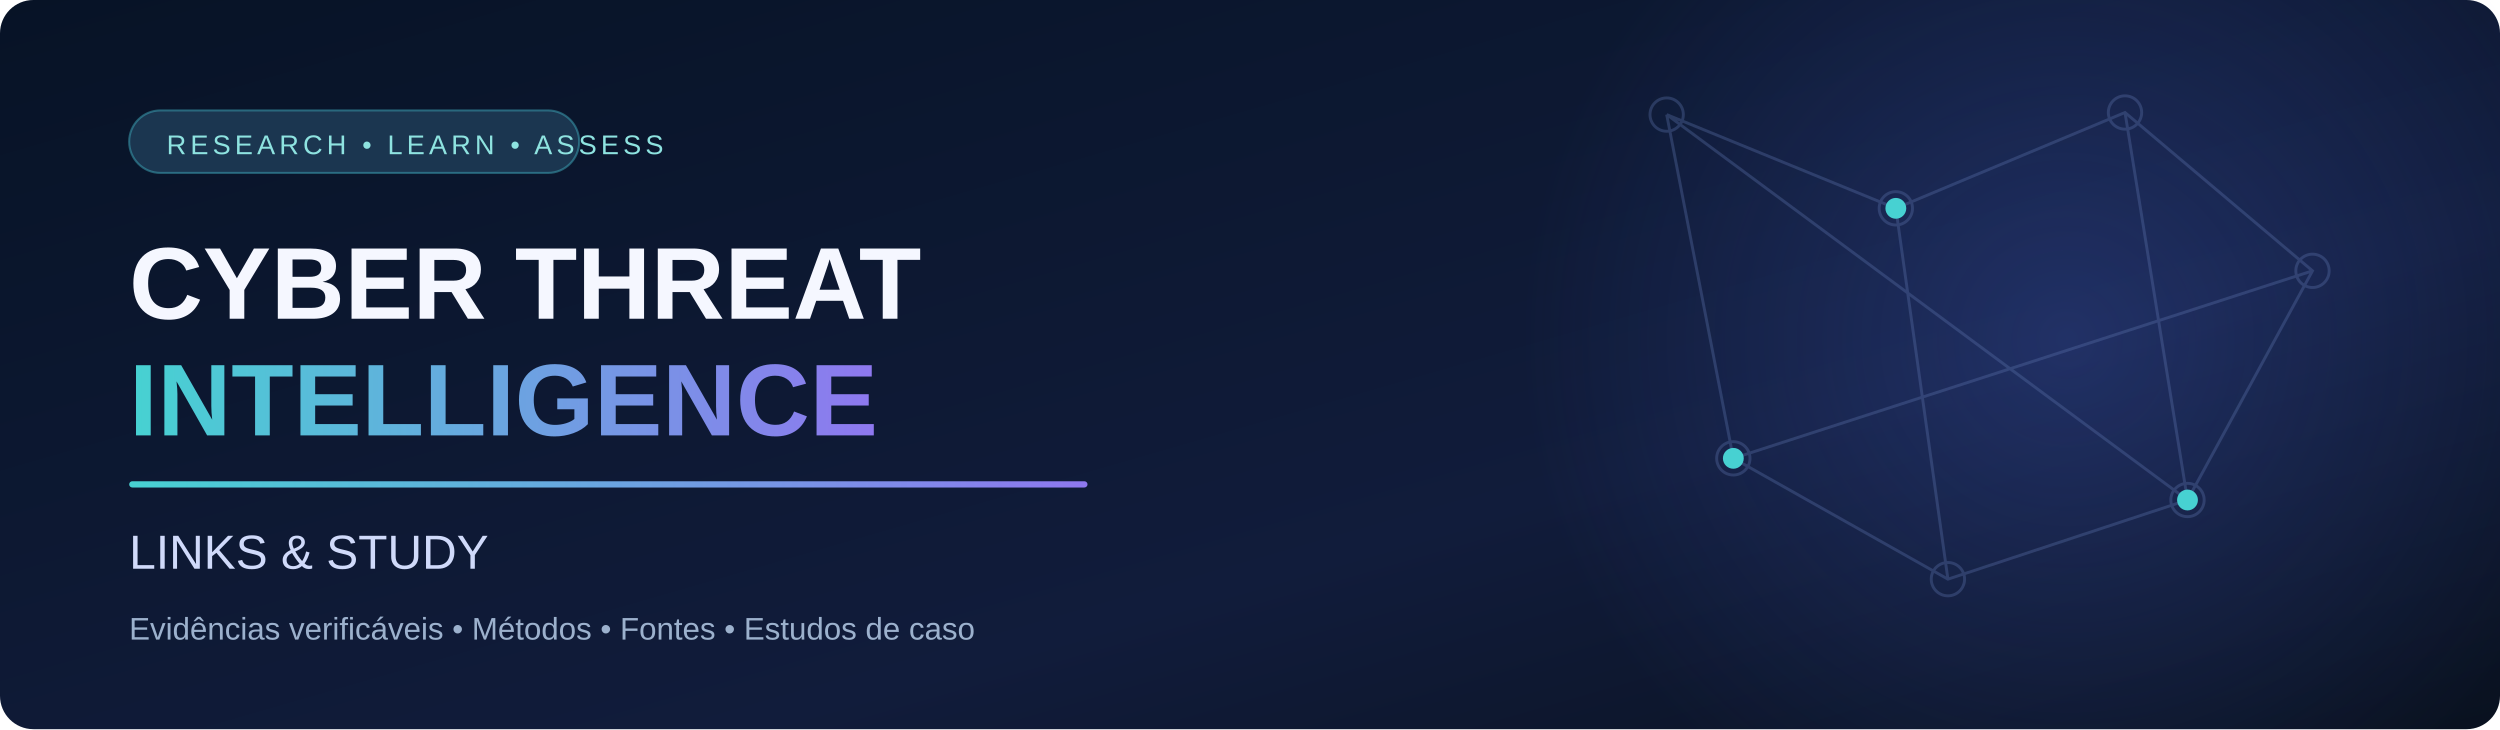
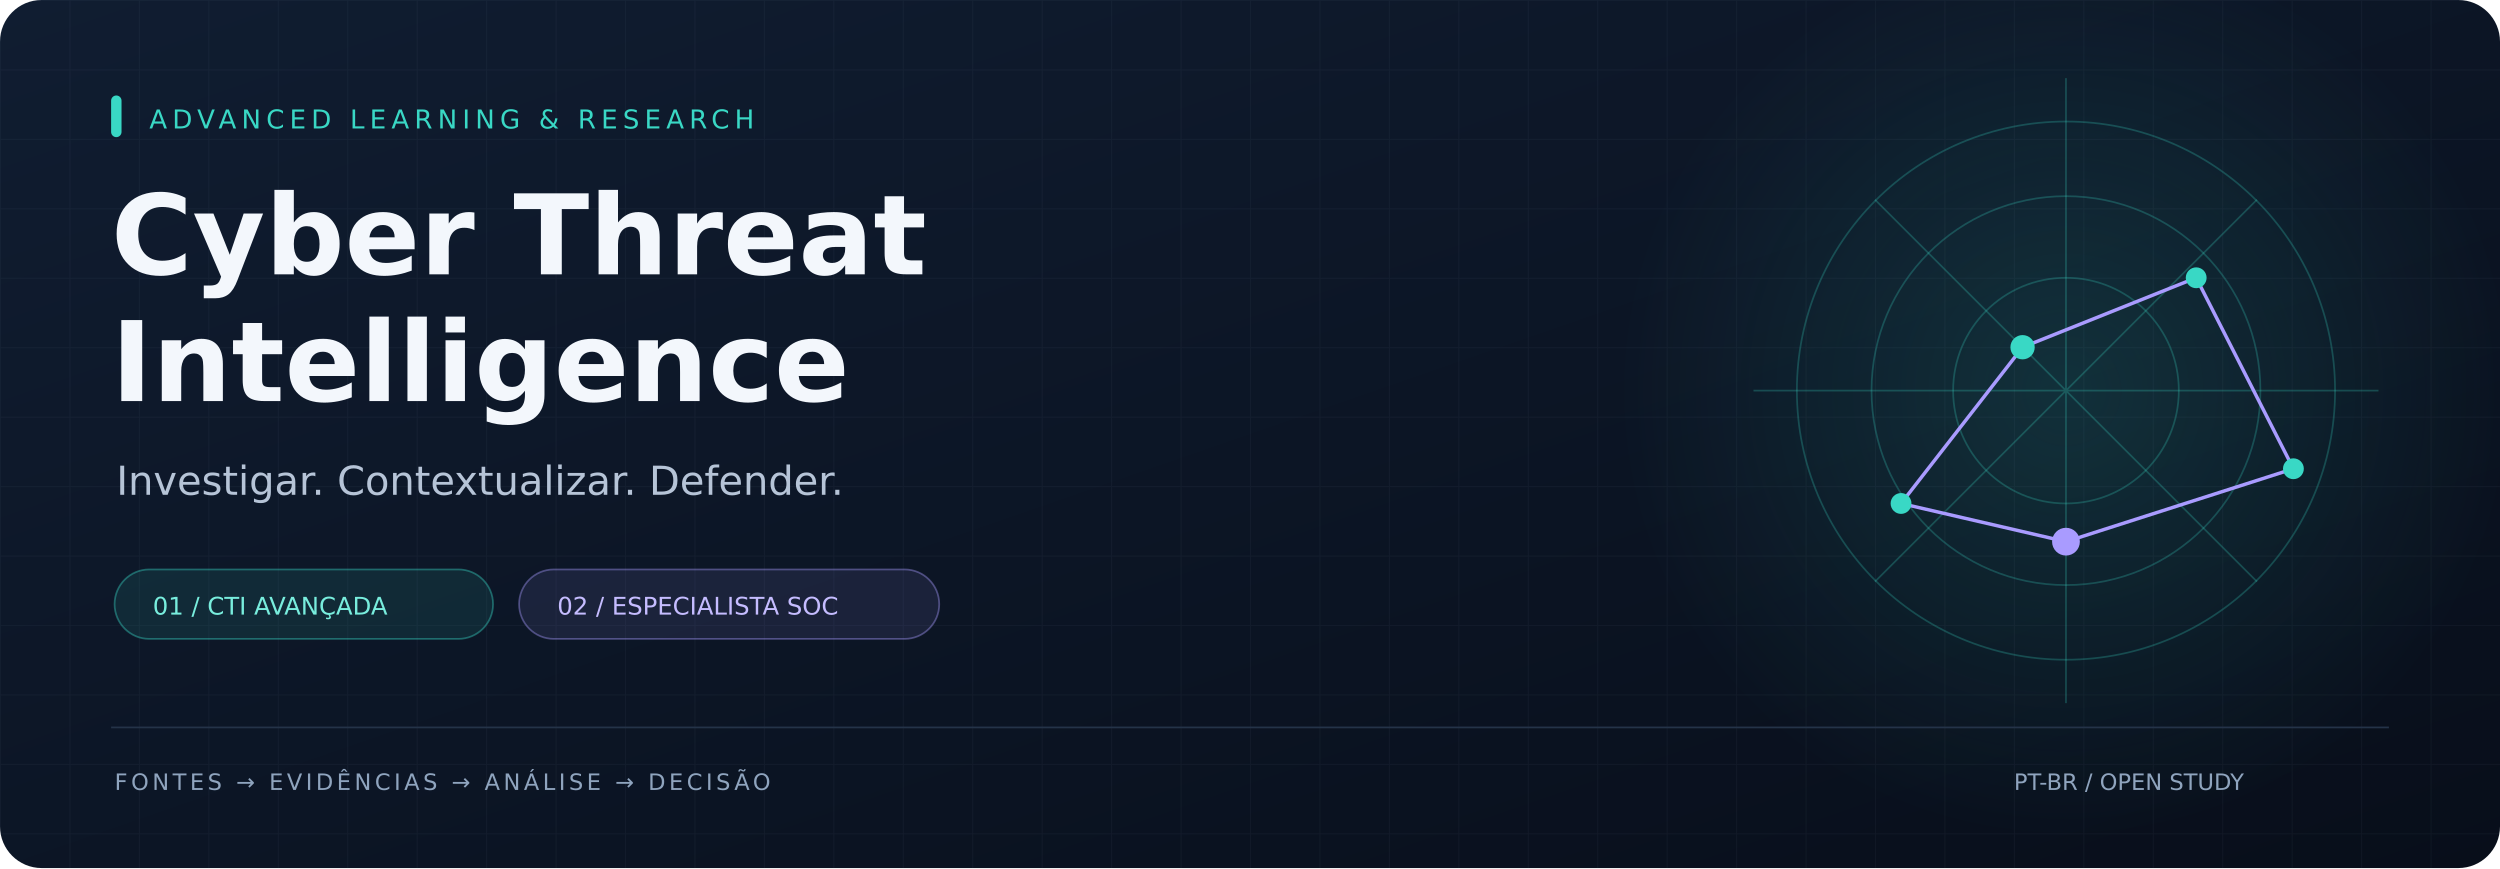
- <svg xmlns="http://www.w3.org/2000/svg" viewBox="0 0 1200 350" role="img" aria-labelledby="title desc">
+ <svg xmlns="http://www.w3.org/2000/svg" width="1440" height="500" viewBox="0 0 1440 500" role="img" aria-labelledby="title desc">
  <defs>
-     <linearGradient id="bg" x1="0" y1="0" x2="1" y2="1">
-       <stop stop-color="#071326" />
-       <stop offset=".65" stop-color="#111c3b" />
-       <stop offset="1" stop-color="#09111f" />
+     <linearGradient id="bg" x2="1" y2="1">
+       <stop stop-color="#101D31" />
+       <stop offset="1" stop-color="#080E1A" />
    </linearGradient>
-     <linearGradient id="line" x1="0" y1="0" x2="1" y2="0">
-       <stop stop-color="#47d1d2" />
-       <stop offset="1" stop-color="#8e78ef" />
-     </linearGradient>
-     <radialGradient id="halo">
-       <stop stop-color="#4f6ce1" stop-opacity=".26" />
-       <stop offset="1" stop-color="#4f6ce1" stop-opacity="0" />
+     <radialGradient id="glow">
+       <stop stop-color="#39D8C5" stop-opacity=".15" />
+       <stop offset="1" stop-color="#39D8C5" stop-opacity="0" />
    </radialGradient>
+     <pattern id="grid" width="40" height="40" patternUnits="userSpaceOnUse">
+       <path d="M40 0H0V40" fill="none" stroke="#A7BCD2" stroke-opacity=".05" />
+     </pattern>
  </defs>
-   <rect width="1200" height="350" rx="16" fill="url(#bg)" />
-   <circle cx="992" cy="163" r="260" fill="url(#halo)" />
-   <g fill="none" stroke="#5c73ab" stroke-width="1.4" opacity=".35">
-     <path d="M800 55 910 100 1020 54 1110 130 1050 240 935 278 832 220 800 55M910 100 935 278M1020 54 1050 240M832 220 1110 130M800 55 1050 240" />
-     <circle cx="800" cy="55" r="8" />
-     <circle cx="910" cy="100" r="8" />
-     <circle cx="1020" cy="54" r="8" />
-     <circle cx="1110" cy="130" r="8" />
-     <circle cx="1050" cy="240" r="8" />
-     <circle cx="935" cy="278" r="8" />
-     <circle cx="832" cy="220" r="8" />
+   <rect width="1440" height="500" rx="24" fill="url(#bg)" />
+   <rect width="1440" height="500" rx="24" fill="url(#grid)" />
+   <circle cx="1190" cy="225" r="260" fill="url(#glow)" />
+   <g fill="none" stroke="#39D8C5" stroke-opacity=".25">
+     <circle cx="1190" cy="225" r="155" />
+     <circle cx="1190" cy="225" r="112" />
+     <circle cx="1190" cy="225" r="65" />
+     <path d="M1010 225h360M1190 45v360M1080 115l220 220M1080 335l220-220" />
  </g>
-   <g fill="#47d1d2">
-     <circle cx="910" cy="100" r="5" />
-     <circle cx="1050" cy="240" r="5" />
-     <circle cx="832" cy="220" r="5" />
+   <path d="M1095 290l70-90 100-40 56 110-131 42-95-22" fill="none" stroke="#A99BFF" stroke-width="2" />
+   <g fill="#39D8C5">
+     <circle cx="1095" cy="290" r="6" />
+     <circle cx="1165" cy="200" r="7" />
+     <circle cx="1265" cy="160" r="6" />
+     <circle cx="1321" cy="270" r="6" />
  </g>
-   <rect x="62" y="53" rx="15" width="216" height="30" fill="#1b3650" stroke="#3ea9ba" stroke-opacity=".5" />
-   <text x="80" y="74" font-family="Arial,Helvetica,sans-serif" font-size="13" letter-spacing="2" fill="#8ee3e0">RESEARCH • LEARN • ASSESS</text>
-   <text x="62" y="153" font-family="Arial,Helvetica,sans-serif" font-size="49" font-weight="700" fill="#f5f7ff">CYBER THREAT</text>
-   <text x="62" y="209" font-family="Arial,Helvetica,sans-serif" font-size="49" font-weight="700" fill="url(#line)">INTELLIGENCE</text>
-   <rect x="62" y="231" height="3" width="460" rx="1.5" fill="url(#line)" />
-   <text x="62" y="273" font-family="Arial,Helvetica,sans-serif" font-size="23" fill="#d0dafa">LINKS &amp; STUDY</text>
-   <text x="62" y="307" font-family="Arial,Helvetica,sans-serif" font-size="15" fill="#9cb1cd">Evidências verificáveis • Métodos • Fontes • Estudos de caso</text>
+   <circle cx="1190" cy="312" r="8" fill="#A99BFF" />
+   <g font-family="DejaVu Sans,Arial,sans-serif">
+     <rect x="64" y="55" width="6" height="24" rx="3" fill="#39D8C5" />
+     <text x="86" y="74" fill="#39D8C5" font-size="15" letter-spacing="3">ADVANCED LEARNING &amp; RESEARCH</text>
+     <text x="64" y="158" fill="#F3F7FC" font-size="64" font-weight="700">Cyber Threat</text>
+     <text x="64" y="231" fill="#F3F7FC" font-size="64" font-weight="700">Intelligence</text>
+     <text x="67" y="285" fill="#B6C4D7" font-size="23">Investigar. Contextualizar. Defender.</text>
+     <rect x="66" y="328" width="218" height="40" rx="20" fill="#39D8C5" fill-opacity=".10" stroke="#39D8C5" stroke-opacity=".4" />
+     <text x="88" y="354" fill="#78EDDD" font-size="14">01 / CTI AVANÇADA</text>
+     <rect x="299" y="328" width="242" height="40" rx="20" fill="#A99BFF" fill-opacity=".10" stroke="#A99BFF" stroke-opacity=".4" />
+     <text x="321" y="354" fill="#C5BCFF" font-size="14">02 / ESPECIALISTA SOC</text>
+     <path d="M64 419h1312" stroke="#243348" />
+     <text x="66" y="455" fill="#8FA4BE" font-size="13" letter-spacing="2">FONTES → EVIDÊNCIAS → ANÁLISE → DECISÃO</text>
+     <text x="1160" y="455" fill="#8FA4BE" font-size="13">PT-BR / OPEN STUDY</text>
+   </g>
</svg>
